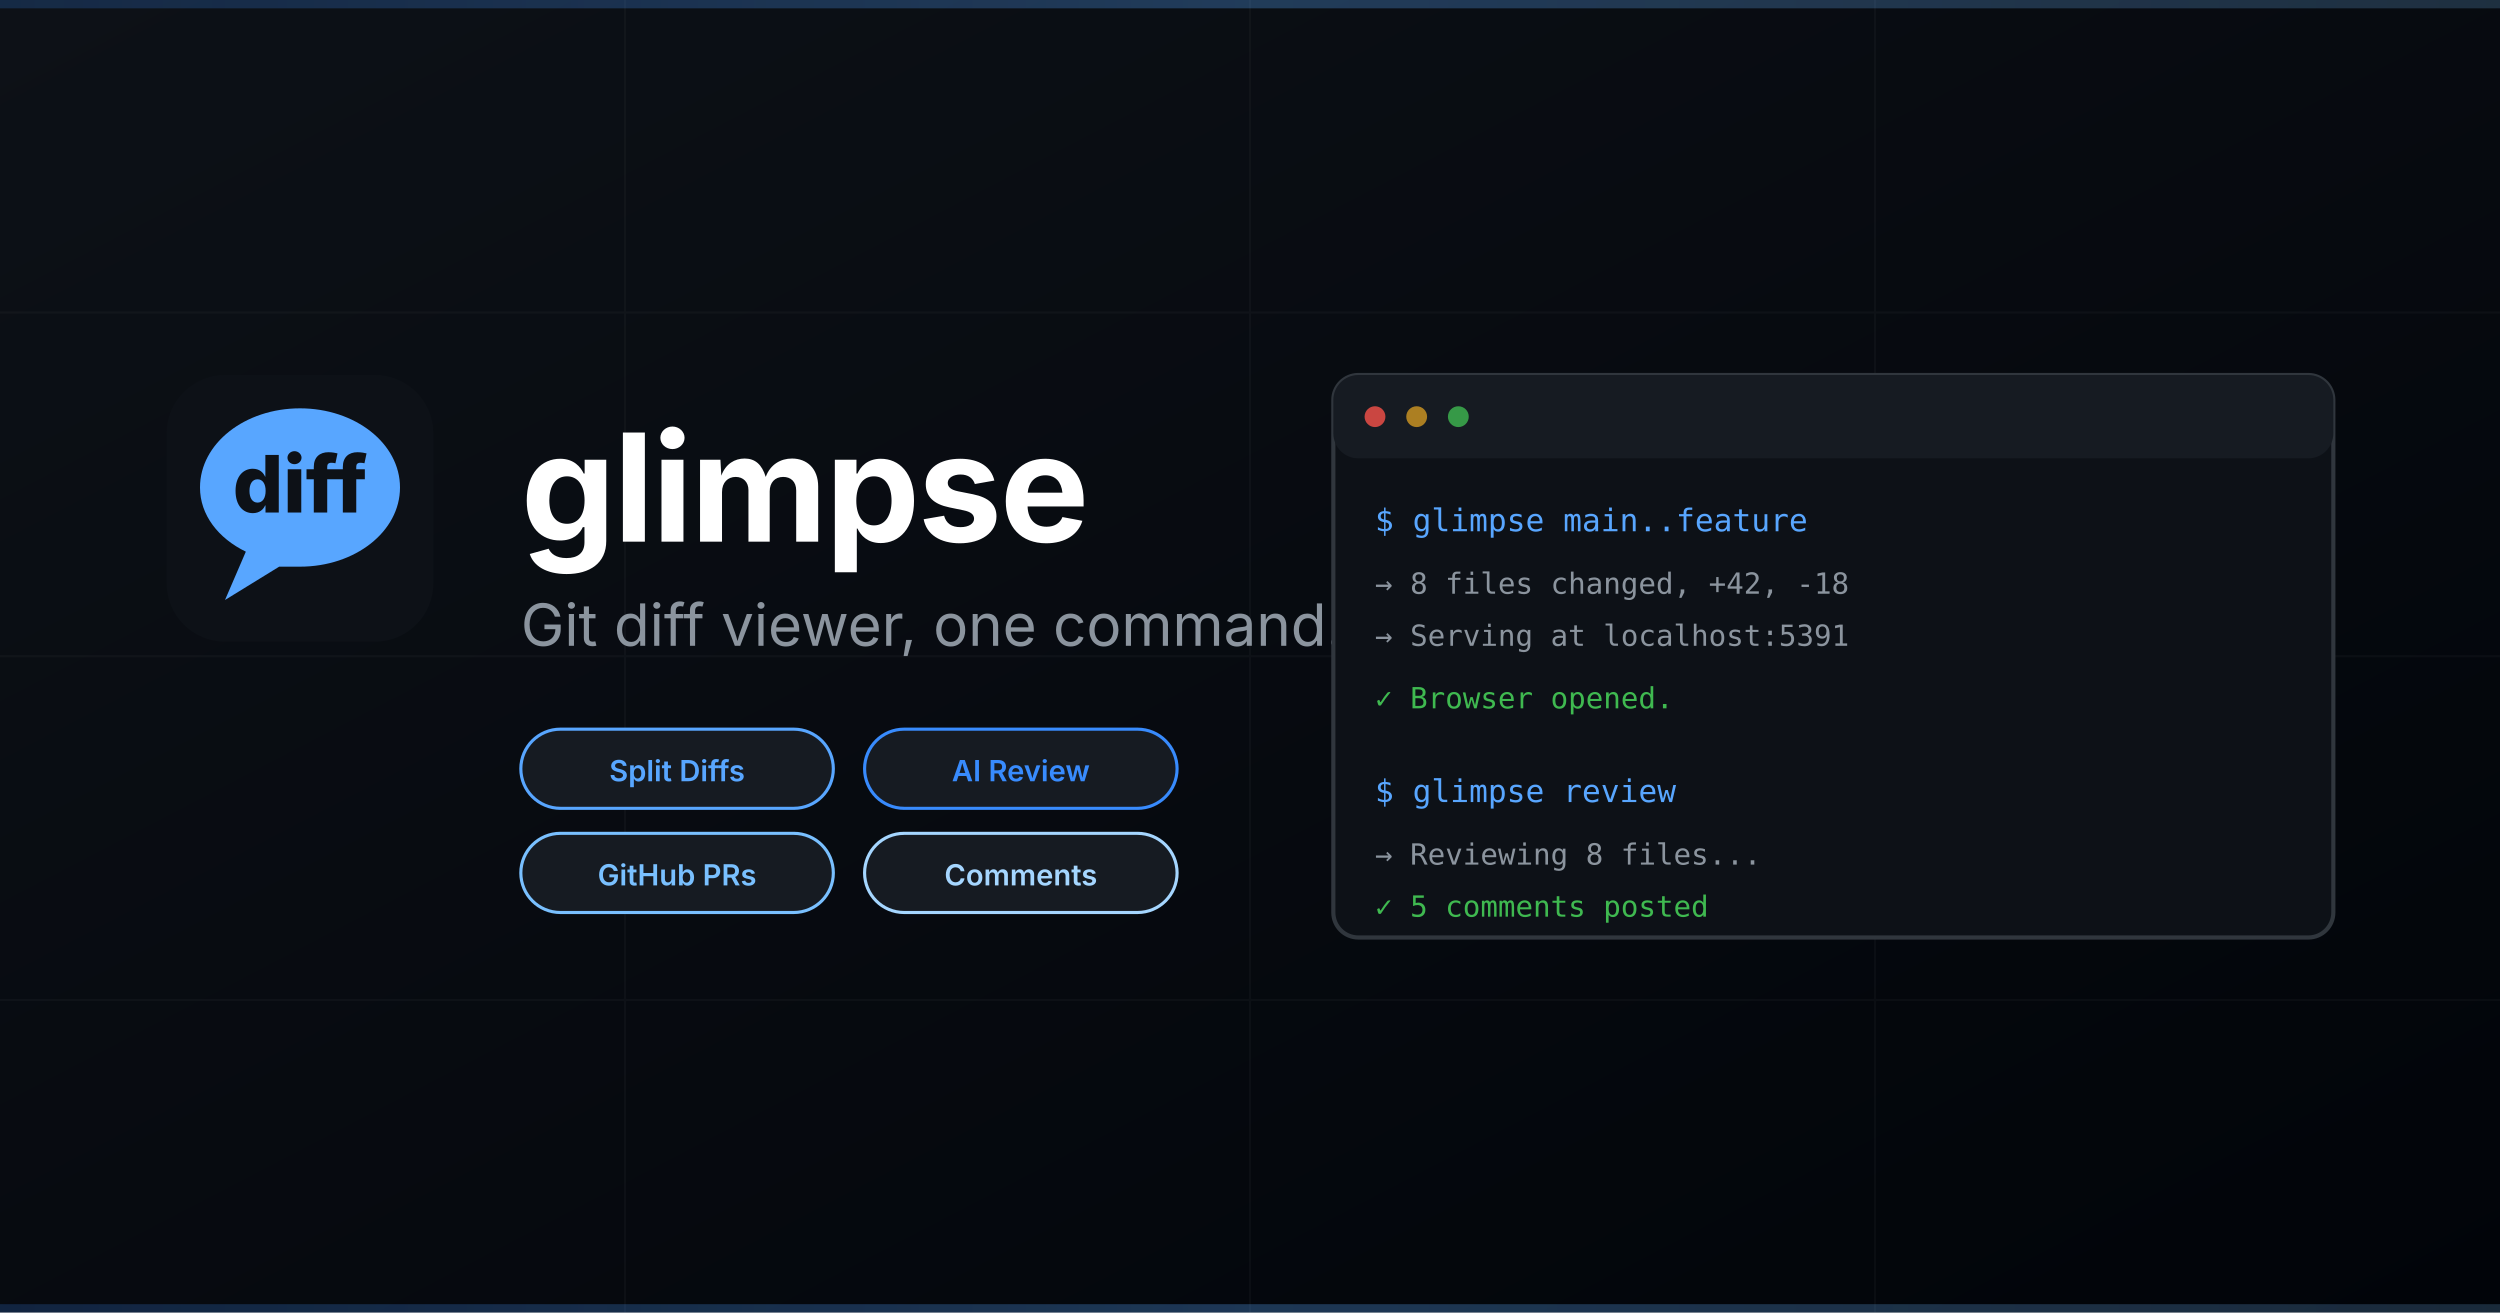
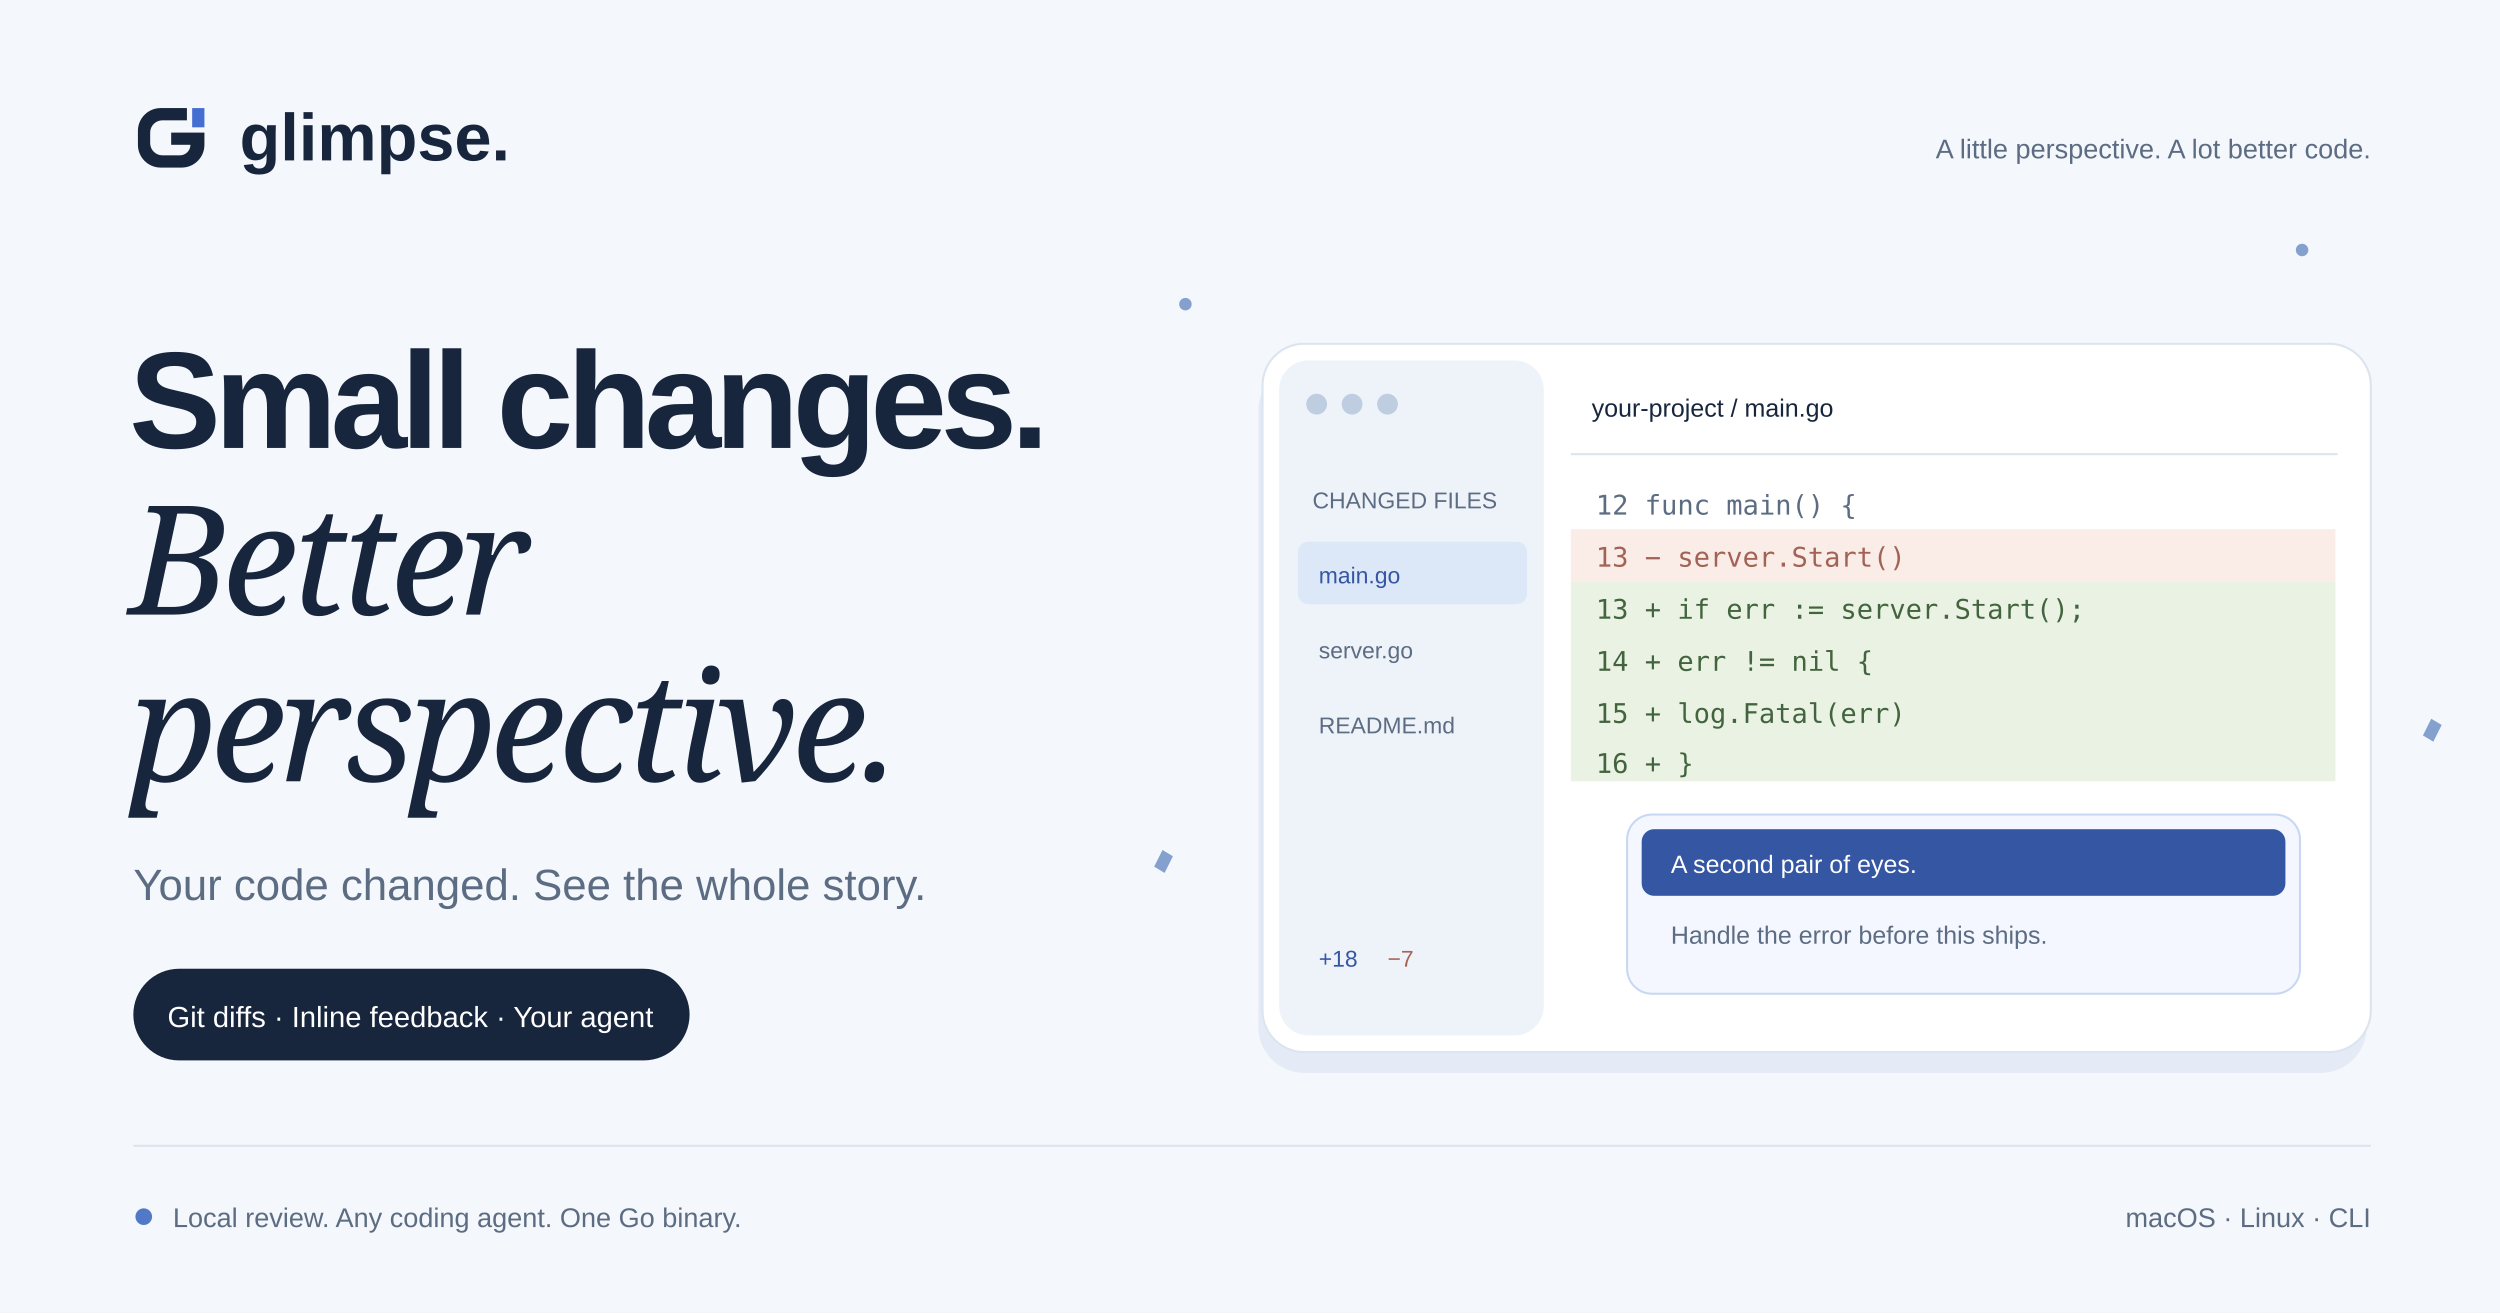
- <svg xmlns="http://www.w3.org/2000/svg" viewBox="0 0 1200 630">
-   <defs>
-     <linearGradient id="bgGradient" x1="0%" y1="0%" x2="100%" y2="100%">
-       <stop offset="0%" style="stop-color:#0d1117;stop-opacity:1" />
-       <stop offset="100%" style="stop-color:#010409;stop-opacity:1" />
-     </linearGradient>
-     <linearGradient id="logoGradient" x1="0%" y1="0%" x2="100%" y2="100%">
-       <stop offset="0%" style="stop-color:#58a6ff;stop-opacity:1" />
-       <stop offset="100%" style="stop-color:#388bfd;stop-opacity:1" />
-     </linearGradient>
-     <linearGradient id="accentGradient" x1="0%" y1="0%" x2="100%" y2="0%">
-       <stop offset="0%" style="stop-color:#388bfd;stop-opacity:0.2" />
-       <stop offset="50%" style="stop-color:#58a6ff;stop-opacity:0.3" />
-       <stop offset="100%" style="stop-color:#79c0ff;stop-opacity:0.2" />
-     </linearGradient>
-   </defs>
-   <rect width="1200" height="630" fill="url(#bgGradient)" />
-   <g opacity="0.03">
-     <line x1="0" y1="150" x2="1200" y2="150" stroke="#fff" stroke-width="1" />
-     <line x1="0" y1="315" x2="1200" y2="315" stroke="#fff" stroke-width="1" />
-     <line x1="0" y1="480" x2="1200" y2="480" stroke="#fff" stroke-width="1" />
-     <line x1="300" y1="0" x2="300" y2="630" stroke="#fff" stroke-width="1" />
-     <line x1="600" y1="0" x2="600" y2="630" stroke="#fff" stroke-width="1" />
-     <line x1="900" y1="0" x2="900" y2="630" stroke="#fff" stroke-width="1" />
+ <svg xmlns="http://www.w3.org/2000/svg" width="1200" height="630" viewBox="0 0 1200 630">
+   <rect width="1200" height="630" fill="#f4f7fc" />
+   <g transform="translate(62 46) scale(.84)">
+     <path d="M33 7H18C10.82 7 5 12.82 5 20v8c0 7.18 5.82 13 13 13h12c7.18 0 13-5.82 13-13v-7H24v7h11c0 3.31-2.69 6-6 6H19c-3.87 0-7-3.13-7-7v-6c0-3.87 3.13-7 7-7h14V7Z" fill="#17263c" />
+     <path d="M36 7h7v11h-7z" fill="#456ed2" />
  </g>
-   <rect width="1200" height="4" fill="url(#accentGradient)" />
-   <g transform="translate(80, 180) scale(4)">
-     <rect width="32" height="32" rx="7" fill="#0d1117" />
-     <path d="M16 4C9.4 4 4 8.2 4 13.5C4 16.8 6.2 19.6 9.5 21.2L7 27L13.5 23C14.3 23 15.1 23 16 23C22.6 23 28 18.8 28 13.5C28 8.2 22.6 4 16 4Z" fill="#58a6ff" />
-     <text x="16" y="16.5" text-anchor="middle" font-family="-apple-system,BlinkMacSystemFont,sans-serif" font-weight="800" font-size="9.5" fill="#0d1117">diff</text>
+   <text x="115" y="77" font-family="Arial,sans-serif" font-size="32" font-weight="700" fill="#17263c">glimpse.</text>
+   <text x="1138" y="76" text-anchor="end" font-family="Arial,sans-serif" font-size="13" fill="#5c6c82">A little perspective. A lot better code.</text>
+   <text x="62" y="215" font-family="Arial,sans-serif" font-size="66" font-weight="700" letter-spacing="-3" fill="#17263c">Small changes.</text>
+   <text x="62" y="295" font-family="Georgia,serif" font-size="73" font-style="italic" letter-spacing="-3" fill="#17263c">Better</text>
+   <text x="62" y="375" font-family="Georgia,serif" font-size="73" font-style="italic" letter-spacing="-3" fill="#17263c">perspective.</text>
+   <text x="64" y="432" font-family="Arial,sans-serif" font-size="21" fill="#5c6c82">Your code changed. See the whole story.</text>
+   <rect x="64" y="465" width="267" height="44" rx="22" fill="#17263c" />
+   <text x="197" y="493" text-anchor="middle" font-family="Arial,sans-serif" font-size="14" fill="white">Git diffs · Inline feedback · Your agent</text>
+   <rect x="604" y="175" width="532" height="340" rx="22" fill="#e5ebf6" />
+   <rect x="606" y="165" width="532" height="340" rx="20" fill="white" stroke="#dce4ef" />
+   <rect x="614" y="173" width="127" height="324" rx="14" fill="#eef3fa" />
+   <g fill="#bfcde1">
+     <circle cx="632" cy="194" r="5" />
+     <circle cx="649" cy="194" r="5" />
+     <circle cx="666" cy="194" r="5" />
  </g>
-   <text x="250" y="260" font-family="-apple-system, BlinkMacSystemFont, 'Segoe UI', sans-serif" font-size="72" font-weight="700" fill="white" letter-spacing="-1">
-     glimpse
-   </text>
-   <text x="250" y="310" font-family="-apple-system, BlinkMacSystemFont, 'Segoe UI', sans-serif" font-size="28" font-weight="400" fill="#8b949e" letter-spacing="0">
-     Git diff viewer, one command.
-   </text>
-   <g transform="translate(250, 350)">
-     <rect x="0" y="0" width="150" height="38" rx="19" fill="#161b22" stroke="#58a6ff" stroke-width="1.5" />
-     <text x="75" y="25" font-family="-apple-system, BlinkMacSystemFont, sans-serif" font-size="14" font-weight="600" fill="#58a6ff" text-anchor="middle">
-       Split Diffs
-     </text>
-     <rect x="165" y="0" width="150" height="38" rx="19" fill="#161b22" stroke="#388bfd" stroke-width="1.5" />
-     <text x="240" y="25" font-family="-apple-system, BlinkMacSystemFont, sans-serif" font-size="14" font-weight="600" fill="#388bfd" text-anchor="middle">
-       AI Review
-     </text>
-     <rect x="0" y="50" width="150" height="38" rx="19" fill="#161b22" stroke="#79c0ff" stroke-width="1.5" />
-     <text x="75" y="75" font-family="-apple-system, BlinkMacSystemFont, sans-serif" font-size="14" font-weight="600" fill="#79c0ff" text-anchor="middle">
-       GitHub PRs
-     </text>
-     <rect x="165" y="50" width="150" height="38" rx="19" fill="#161b22" stroke="#a5d6ff" stroke-width="1.5" />
-     <text x="240" y="75" font-family="-apple-system, BlinkMacSystemFont, sans-serif" font-size="14" font-weight="600" fill="#a5d6ff" text-anchor="middle">
-       Comments
-     </text>
+   <g font-family="Arial,sans-serif" font-size="11" fill="#5c6c82">
+     <text x="630" y="244">CHANGED FILES</text>
+     <rect x="623" y="260" width="110" height="30" rx="5" fill="#dce7f8" />
+     <text x="633" y="280" fill="#3456a3">main.go</text>
+     <text x="633" y="316">server.go</text>
+     <text x="633" y="352">README.md</text>
+     <text x="633" y="464" fill="#3456a3">+18</text>
+     <text x="666" y="464" fill="#a76355">−7</text>
  </g>
-   <g transform="translate(640, 180)">
-     <rect width="480" height="270" rx="12" fill="#0d1117" stroke="#30363d" stroke-width="2" />
-     <rect width="480" height="40" rx="12" fill="#161b22" />
-     <circle cx="20" cy="20" r="5" fill="#f85149" opacity="0.8" />
-     <circle cx="40" cy="20" r="5" fill="#d29922" opacity="0.8" />
-     <circle cx="60" cy="20" r="5" fill="#3fb950" opacity="0.8" />
-     <text x="20" y="75" font-family="'SF Mono', Monaco, monospace" font-size="15" fill="#58a6ff" font-weight="500">$ glimpse main..feature</text>
-     <text x="20" y="105" font-family="'SF Mono', Monaco, monospace" font-size="14" fill="#8b949e">→ 8 files changed, +42, -18</text>
-     <text x="20" y="130" font-family="'SF Mono', Monaco, monospace" font-size="14" fill="#8b949e">→ Serving at localhost:5391</text>
-     <text x="20" y="160" font-family="'SF Mono', Monaco, monospace" font-size="14" fill="#3fb950">✓ Browser opened.</text>
-     <text x="20" y="205" font-family="'SF Mono', Monaco, monospace" font-size="15" fill="#58a6ff" font-weight="500">$ glimpse review</text>
-     <text x="20" y="235" font-family="'SF Mono', Monaco, monospace" font-size="14" fill="#8b949e">→ Reviewing 8 files...</text>
-     <text x="20" y="260" font-family="'SF Mono', Monaco, monospace" font-size="14" fill="#3fb950">✓ 5 comments posted</text>
+   <text x="764" y="200" font-family="Arial,sans-serif" font-size="12" fill="#17263c">your-project / main.go</text>
+   <path d="M754 218H1122" stroke="#dce4ef" />
+   <rect x="754" y="254" width="367" height="25" fill="#faece7" />
+   <rect x="754" y="279" width="367" height="96" fill="#eaf2e3" />
+   <g font-family="monospace" font-size="13">
+     <text x="766" y="247" fill="#5c6c82">12  func main() {</text>
+     <text x="766" y="272" fill="#a36256">13 −  server.Start()</text>
+     <text x="766" y="297" fill="#42643e">13 +  if err := server.Start();</text>
+     <text x="766" y="322" fill="#42643e">14 +    err != nil {</text>
+     <text x="766" y="347" fill="#42643e">15 +    log.Fatal(err)</text>
+     <text x="766" y="371" fill="#42643e">16 +  }</text>
  </g>
-   <rect y="626" width="1200" height="4" fill="url(#accentGradient)" />
+   <rect x="781" y="391" width="323" height="86" rx="12" fill="#f4f7ff" stroke="#c8d8f3" />
+   <rect x="788" y="398" width="309" height="32" rx="6" fill="#3456a3" />
+   <text x="802" y="419" font-family="Arial,sans-serif" font-size="12" fill="white">A second pair of eyes.</text>
+   <text x="802" y="453" font-family="Arial,sans-serif" font-size="12" fill="#5c6c82">Handle the error before this ships.</text>
+   <g fill="#84a0ce">
+     <circle cx="569" cy="146" r="3" />
+     <circle cx="1105" cy="120" r="3" />
+     <path d="m1167 345 5 3-4 8-5-3zM558 408l5 3-4 8-5-3z" />
+   </g>
+   <path d="M64 550H1138" stroke="#dce4ef" />
+   <circle cx="69" cy="584" r="4" fill="#5279c7" />
+   <text x="83" y="589" font-family="Arial,sans-serif" font-size="13" fill="#5c6c82">Local review. Any coding agent. One Go binary.</text>
+   <text x="1138" y="589" text-anchor="end" font-family="Arial,sans-serif" font-size="13" fill="#5c6c82">macOS · Linux · CLI</text>
</svg>
